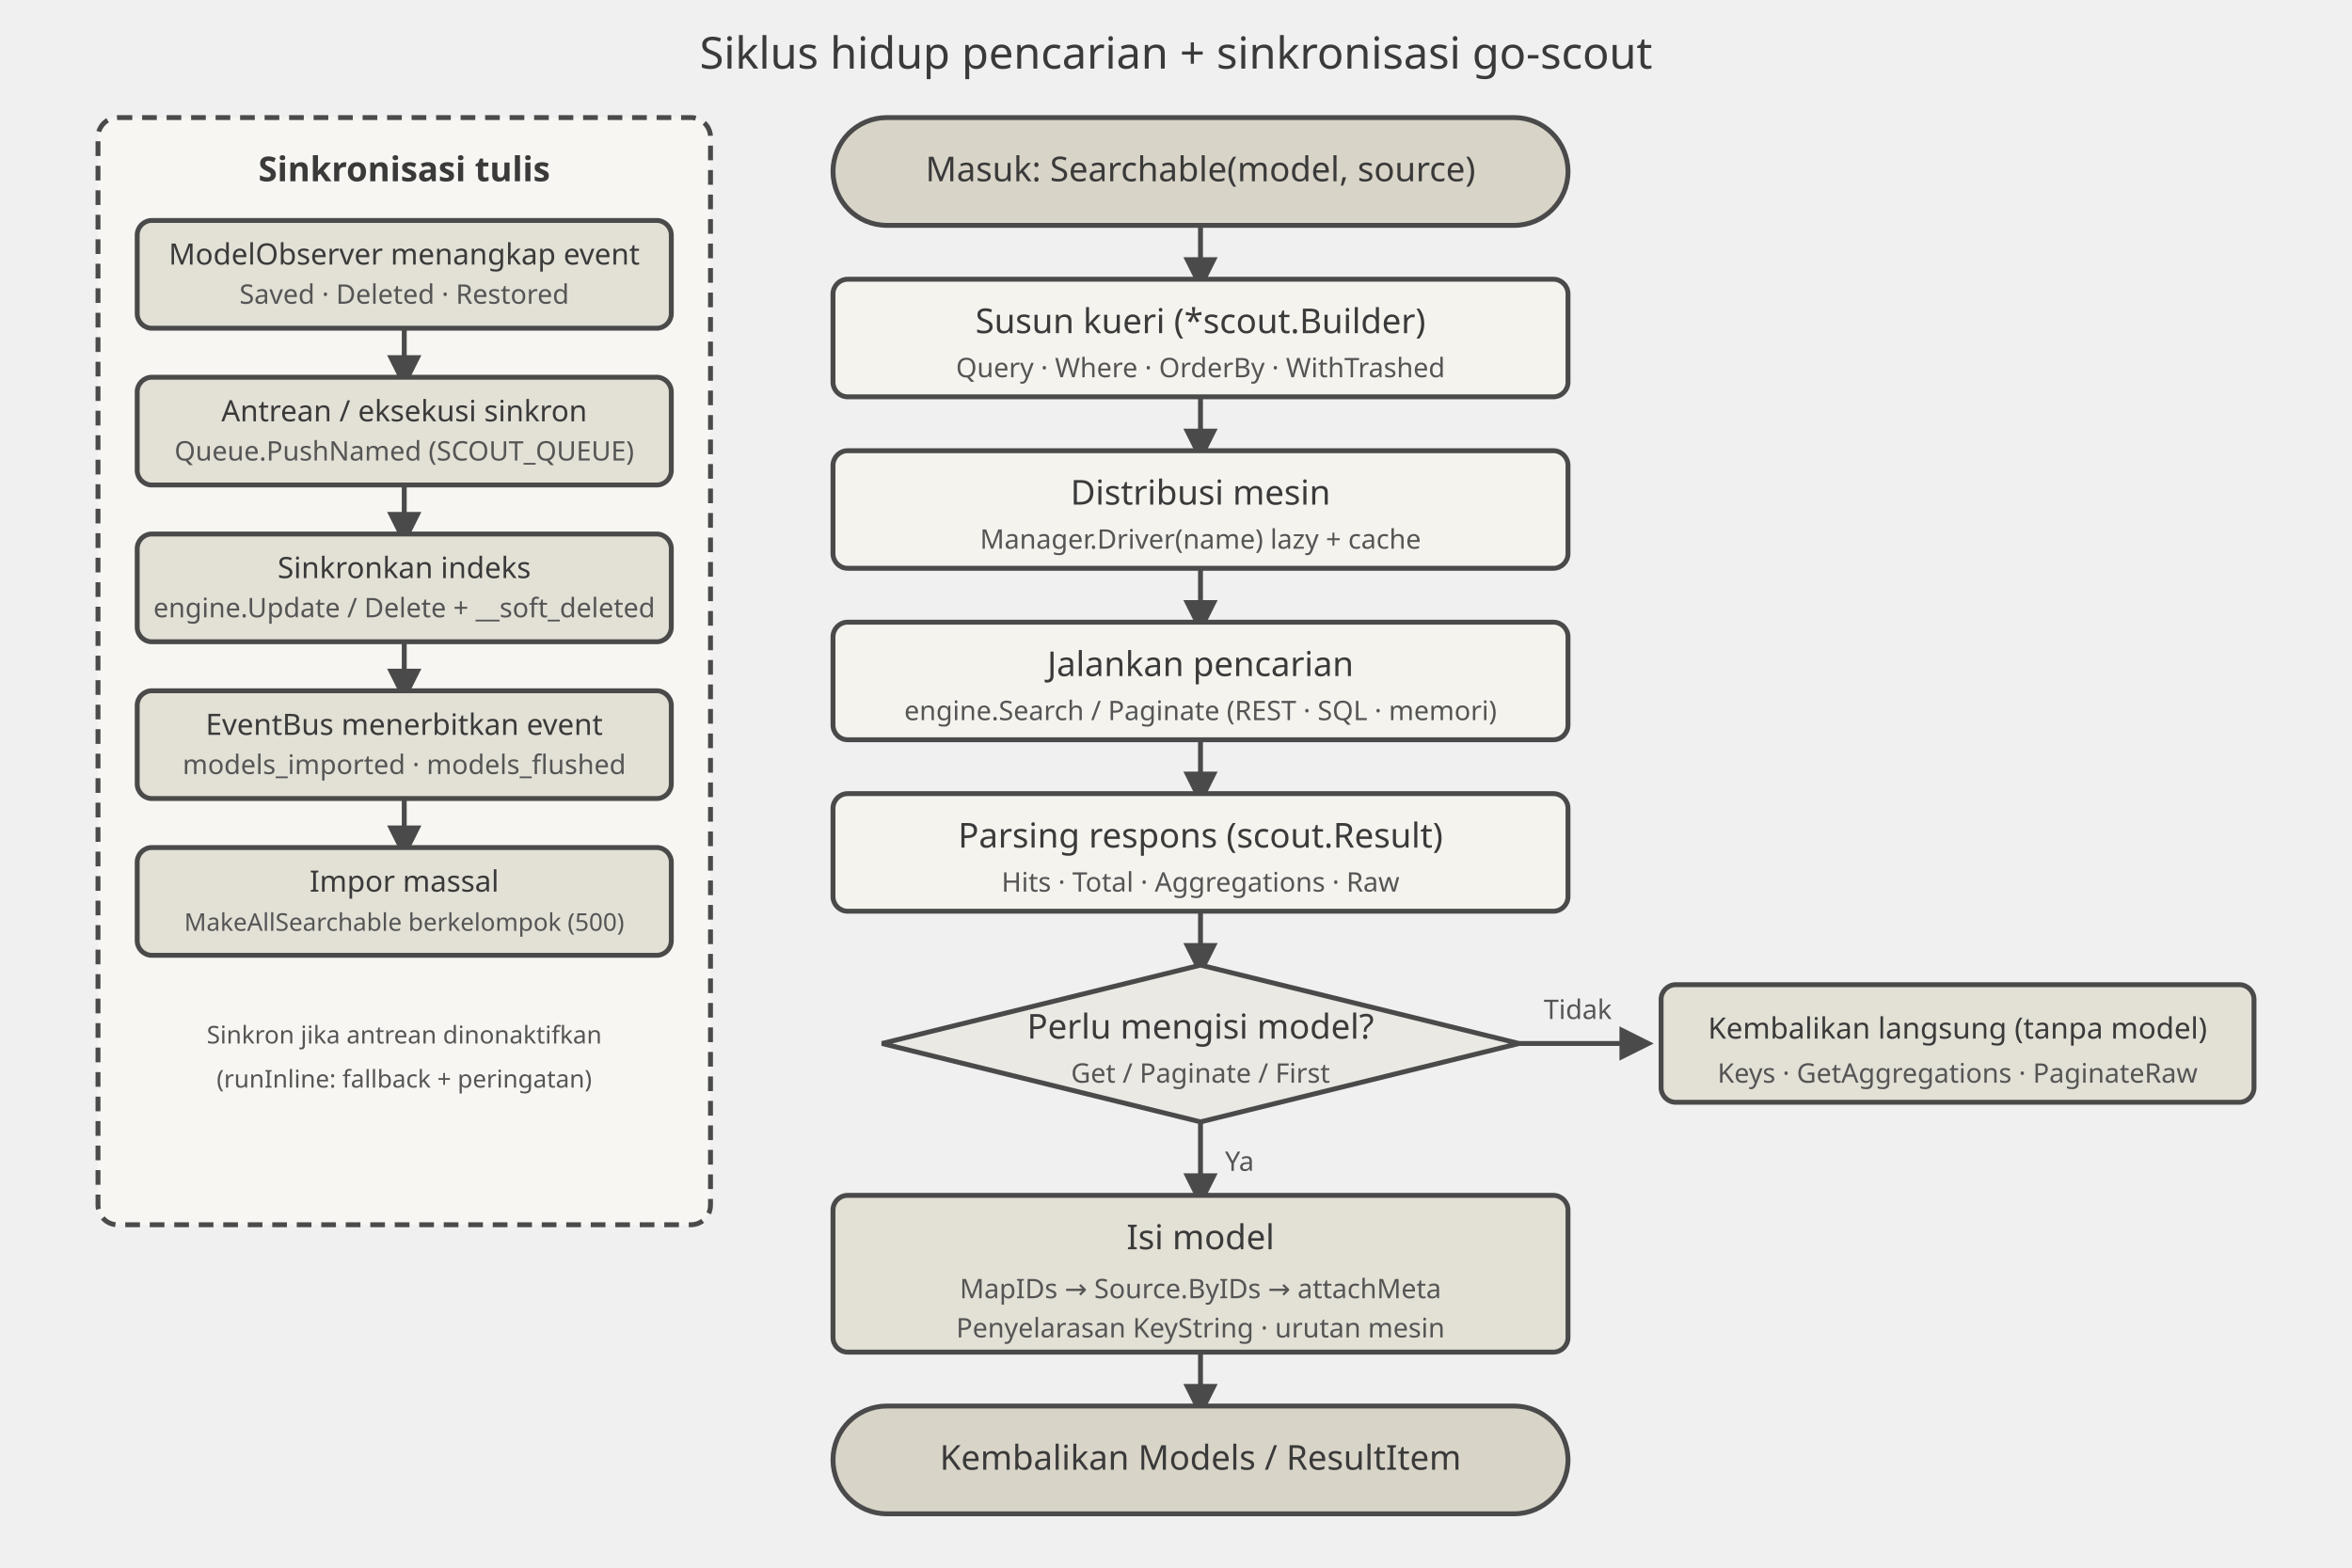
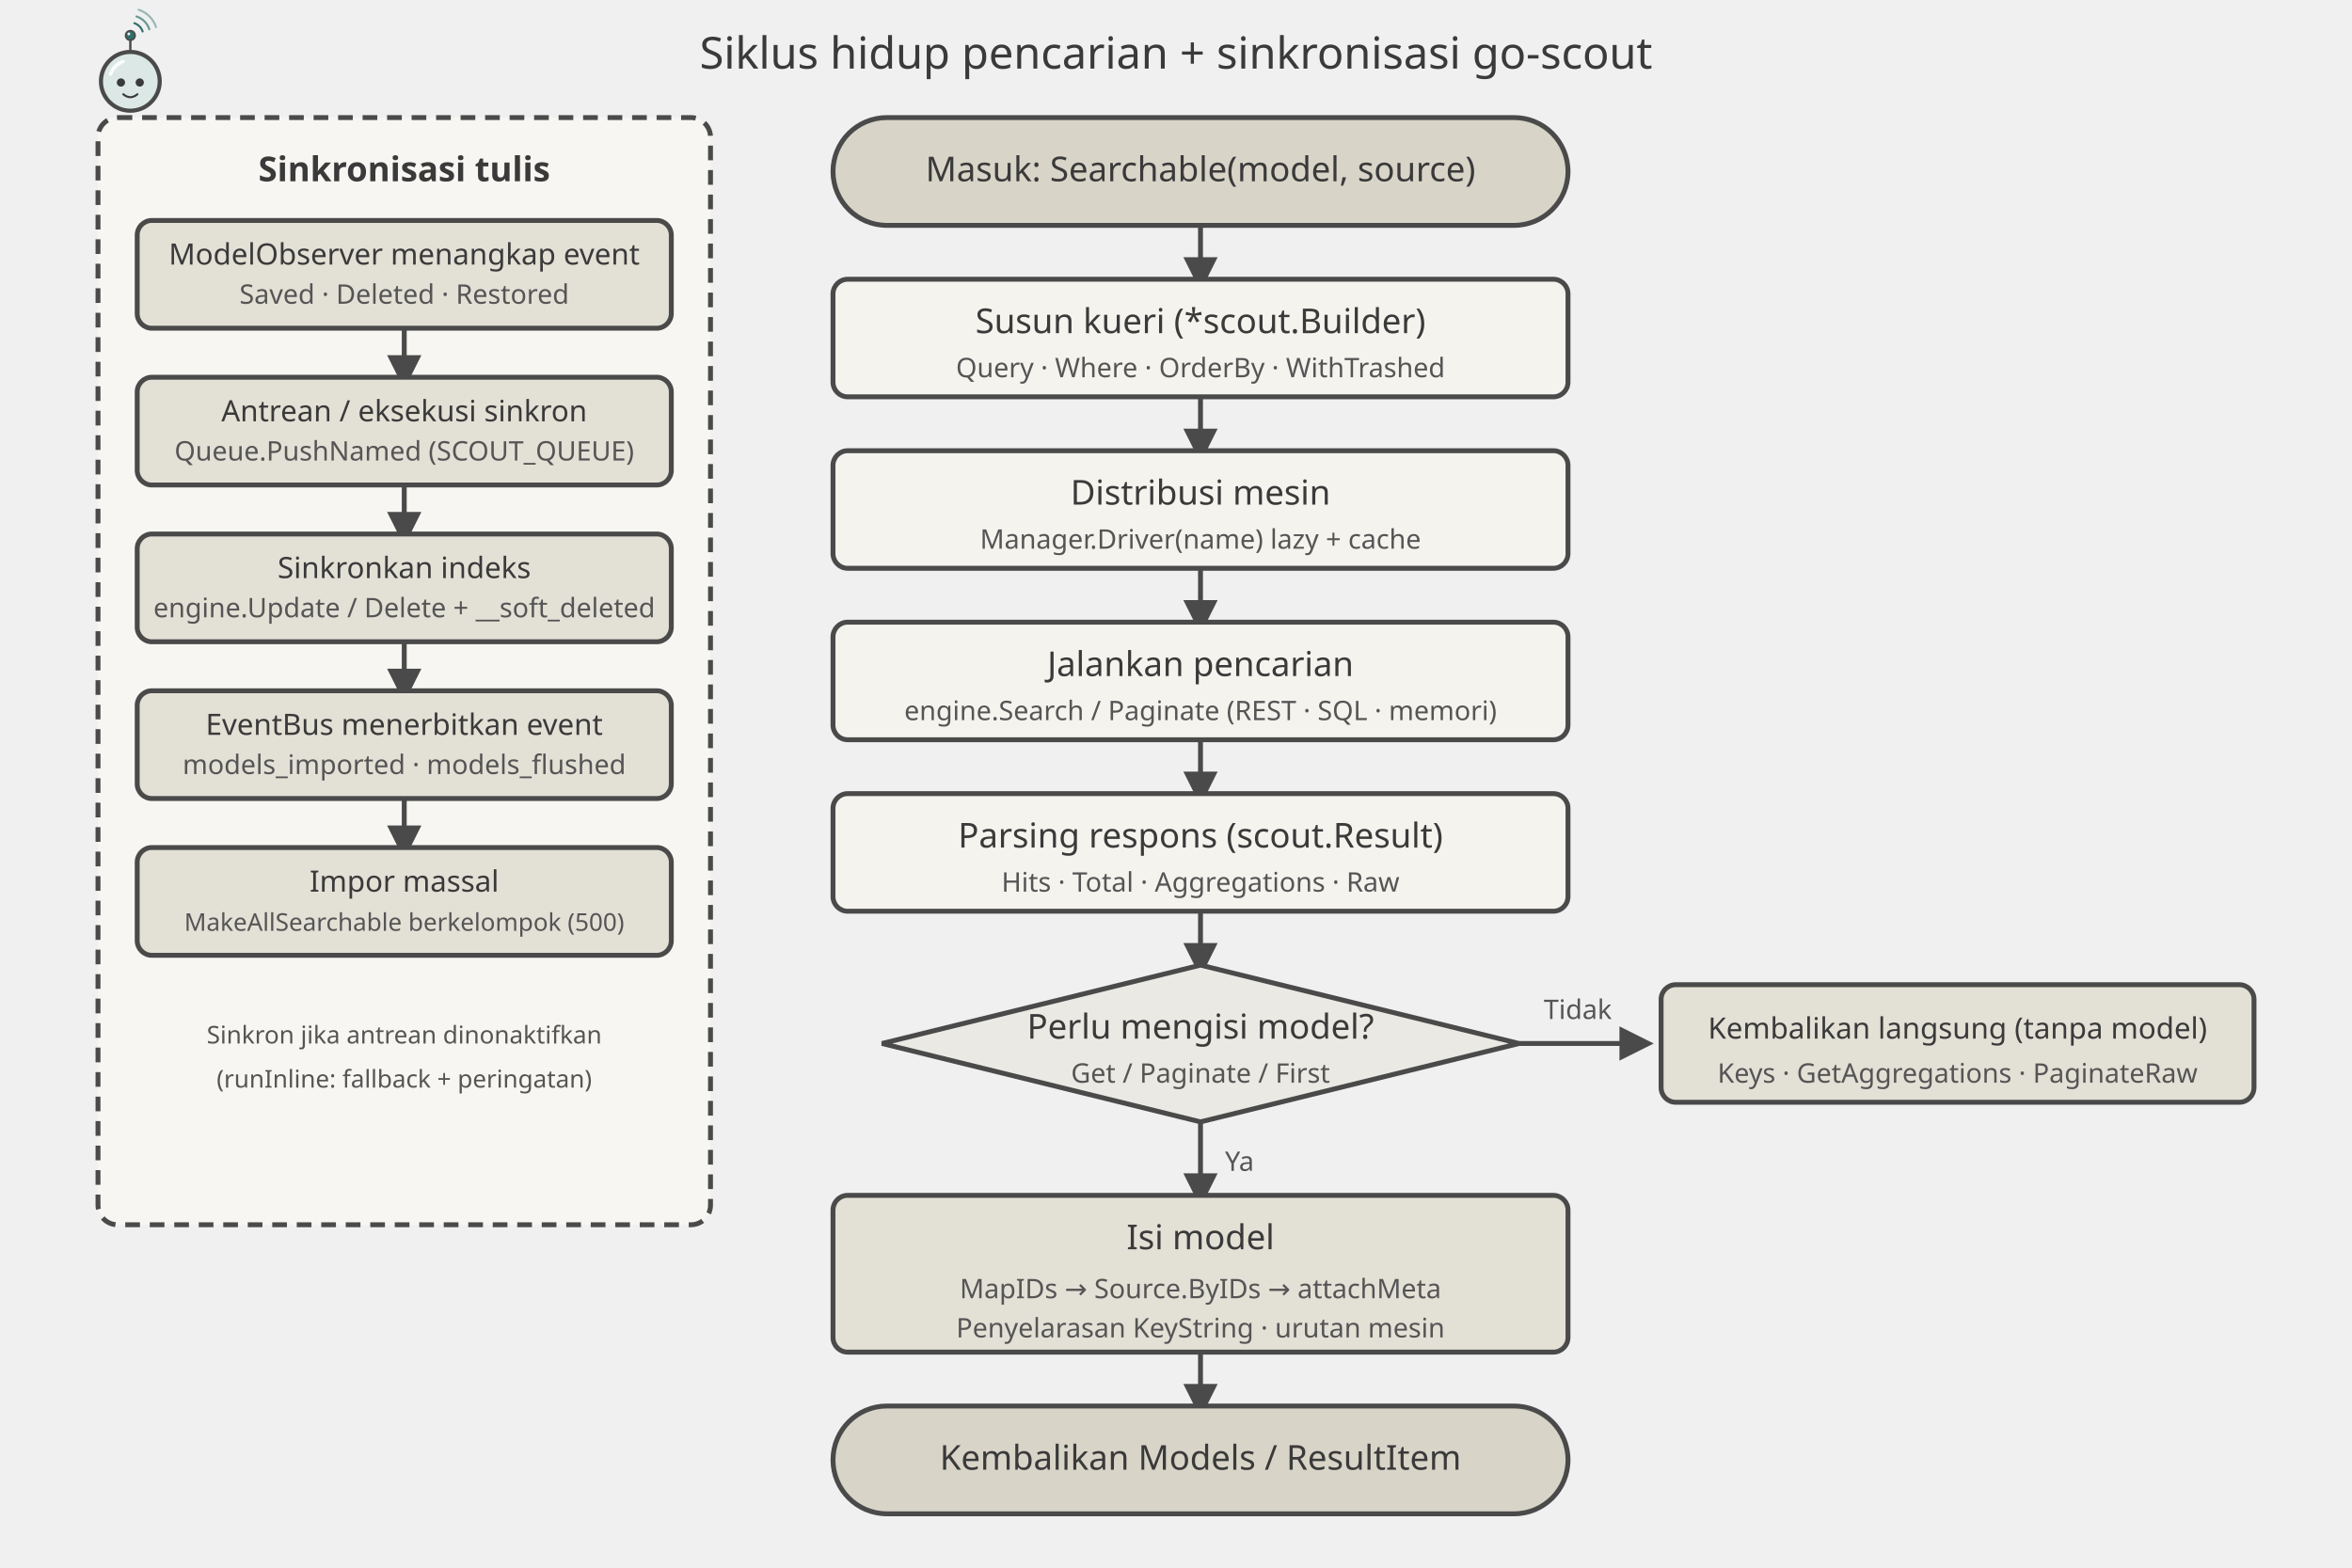
<svg xmlns="http://www.w3.org/2000/svg" viewBox="0 0 960 640" font-family="'PingFang SC','Microsoft YaHei',sans-serif">
  <defs>
    <marker id="arrow" viewBox="0 0 10 10" refX="5" refY="5" markerWidth="7" markerHeight="7" orient="auto-start-reverse">
      <path d="M 0 0 L 10 5 L 0 10 z" fill="#4a4a4a" />
    </marker>
  </defs>
  <text x="480" y="28" text-anchor="middle" font-size="18" fill="#3a3a3a">Siklus hidup pencarian + sinkronisasi go-scout</text>
  <rect x="40" y="48" width="250" height="452" rx="8" fill="#f7f6f2" stroke="#4a4a4a" stroke-width="2" stroke-dasharray="6 4" />
  <text x="165" y="74" text-anchor="middle" font-size="14" font-weight="bold" fill="#3a3a3a">Sinkronisasi tulis</text>
  <rect x="56" y="90" width="218" height="44" rx="6" fill="#e3e0d6" stroke="#4a4a4a" stroke-width="2" />
  <text x="165" y="108" text-anchor="middle" font-size="12" fill="#3a3a3a">ModelObserver menangkap event</text>
  <text x="165" y="124" text-anchor="middle" font-size="11" fill="#555">Saved · Deleted · Restored</text>
  <line x1="165" y1="134" x2="165" y2="152" stroke="#4a4a4a" stroke-width="2" marker-end="url(#arrow)" />
  <rect x="56" y="154" width="218" height="44" rx="6" fill="#e3e0d6" stroke="#4a4a4a" stroke-width="2" />
  <text x="165" y="172" text-anchor="middle" font-size="12" fill="#3a3a3a">Antrean / eksekusi sinkron</text>
  <text x="165" y="188" text-anchor="middle" font-size="11" fill="#555">Queue.PushNamed (SCOUT_QUEUE)</text>
  <line x1="165" y1="198" x2="165" y2="216" stroke="#4a4a4a" stroke-width="2" marker-end="url(#arrow)" />
  <rect x="56" y="218" width="218" height="44" rx="6" fill="#e3e0d6" stroke="#4a4a4a" stroke-width="2" />
  <text x="165" y="236" text-anchor="middle" font-size="12" fill="#3a3a3a">Sinkronkan indeks</text>
  <text x="165" y="252" text-anchor="middle" font-size="11" fill="#555">engine.Update / Delete + __soft_deleted</text>
  <line x1="165" y1="262" x2="165" y2="280" stroke="#4a4a4a" stroke-width="2" marker-end="url(#arrow)" />
  <rect x="56" y="282" width="218" height="44" rx="6" fill="#e3e0d6" stroke="#4a4a4a" stroke-width="2" />
  <text x="165" y="300" text-anchor="middle" font-size="12" fill="#3a3a3a">EventBus menerbitkan event</text>
  <text x="165" y="316" text-anchor="middle" font-size="11" fill="#555">models_imported · models_flushed</text>
  <line x1="165" y1="326" x2="165" y2="344" stroke="#4a4a4a" stroke-width="2" marker-end="url(#arrow)" />
  <rect x="56" y="346" width="218" height="44" rx="6" fill="#e3e0d6" stroke="#4a4a4a" stroke-width="2" />
  <text x="165" y="364" text-anchor="middle" font-size="12" fill="#3a3a3a">Impor massal</text>
  <text x="165" y="380" text-anchor="middle" font-size="10" fill="#555">MakeAllSearchable berkelompok (500)</text>
  <text x="165" y="426" text-anchor="middle" font-size="10" fill="#555">Sinkron jika antrean dinonaktifkan</text>
  <text x="165" y="444" text-anchor="middle" font-size="10" fill="#555">(runInline: fallback + peringatan)</text>
  <rect x="340" y="48" width="300" height="44" rx="22" fill="#d8d4c8" stroke="#4a4a4a" stroke-width="2" />
  <text x="490" y="74" text-anchor="middle" font-size="14" fill="#3a3a3a">Masuk: Searchable(model, source)</text>
  <line x1="490" y1="92" x2="490" y2="112" stroke="#4a4a4a" stroke-width="2" marker-end="url(#arrow)" />
  <rect x="340" y="114" width="300" height="48" rx="6" fill="#f4f3ee" stroke="#4a4a4a" stroke-width="2" />
  <text x="490" y="136" text-anchor="middle" font-size="14" fill="#3a3a3a">Susun kueri (*scout.Builder)</text>
  <text x="490" y="154" text-anchor="middle" font-size="11" fill="#555">Query · Where · OrderBy · WithTrashed</text>
  <line x1="490" y1="162" x2="490" y2="182" stroke="#4a4a4a" stroke-width="2" marker-end="url(#arrow)" />
  <rect x="340" y="184" width="300" height="48" rx="6" fill="#f4f3ee" stroke="#4a4a4a" stroke-width="2" />
  <text x="490" y="206" text-anchor="middle" font-size="14" fill="#3a3a3a">Distribusi mesin</text>
  <text x="490" y="224" text-anchor="middle" font-size="11" fill="#555">Manager.Driver(name) lazy + cache</text>
  <line x1="490" y1="232" x2="490" y2="252" stroke="#4a4a4a" stroke-width="2" marker-end="url(#arrow)" />
  <rect x="340" y="254" width="300" height="48" rx="6" fill="#f4f3ee" stroke="#4a4a4a" stroke-width="2" />
  <text x="490" y="276" text-anchor="middle" font-size="14" fill="#3a3a3a">Jalankan pencarian</text>
  <text x="490" y="294" text-anchor="middle" font-size="11" fill="#555">engine.Search / Paginate (REST · SQL · memori)</text>
  <line x1="490" y1="302" x2="490" y2="322" stroke="#4a4a4a" stroke-width="2" marker-end="url(#arrow)" />
  <rect x="340" y="324" width="300" height="48" rx="6" fill="#f4f3ee" stroke="#4a4a4a" stroke-width="2" />
  <text x="490" y="346" text-anchor="middle" font-size="14" fill="#3a3a3a">Parsing respons (scout.Result)</text>
  <text x="490" y="364" text-anchor="middle" font-size="11" fill="#555">Hits · Total · Aggregations · Raw</text>
  <line x1="490" y1="372" x2="490" y2="392" stroke="#4a4a4a" stroke-width="2" marker-end="url(#arrow)" />
  <polygon points="490,394 620,426 490,458 360,426" fill="#ebe9e3" stroke="#4a4a4a" stroke-width="2" />
  <text x="490" y="424" text-anchor="middle" font-size="14" fill="#3a3a3a">Perlu mengisi model?</text>
  <text x="490" y="442" text-anchor="middle" font-size="11" fill="#555">Get / Paginate / First</text>
  <line x1="620" y1="426" x2="668" y2="426" stroke="#4a4a4a" stroke-width="2" marker-end="url(#arrow)" />
  <text x="644" y="416" text-anchor="middle" font-size="11" fill="#555">Tidak</text>
  <rect x="678" y="402" width="242" height="48" rx="6" fill="#e3e0d6" stroke="#4a4a4a" stroke-width="2" />
  <text x="799" y="424" text-anchor="middle" font-size="12" fill="#3a3a3a">Kembalikan langsung (tanpa model)</text>
  <text x="799" y="442" text-anchor="middle" font-size="11" fill="#555">Keys · GetAggregations · PaginateRaw</text>
  <line x1="490" y1="458" x2="490" y2="486" stroke="#4a4a4a" stroke-width="2" marker-end="url(#arrow)" />
  <text x="500" y="478" font-size="11" fill="#555">Ya</text>
  <rect x="340" y="488" width="300" height="64" rx="6" fill="#e3e0d6" stroke="#4a4a4a" stroke-width="2" />
  <text x="490" y="510" text-anchor="middle" font-size="14" fill="#3a3a3a">Isi model</text>
  <text x="490" y="530" text-anchor="middle" font-size="11" fill="#555">MapIDs → Source.ByIDs → attachMeta</text>
  <text x="490" y="546" text-anchor="middle" font-size="11" fill="#555">Penyelarasan KeyString · urutan mesin</text>
  <line x1="490" y1="552" x2="490" y2="572" stroke="#4a4a4a" stroke-width="2" marker-end="url(#arrow)" />
  <rect x="340" y="574" width="300" height="44" rx="22" fill="#d8d4c8" stroke="#4a4a4a" stroke-width="2" />
  <text x="490" y="600" text-anchor="middle" font-size="14" fill="#3a3a3a">Kembalikan Models / ResultItem</text>
+   <g transform="translate(22,2) scale(0.24)">
+     <g fill="none" stroke="#2f6f6a" stroke-width="3.5" stroke-linecap="round">
+       <path d="M 136.8 31.1 A 22 22 0 0 1 150.9 45.2" />
+       <path d="M 140.5 19.7 A 34 34 0 0 1 162.3 41.5" opacity=".7" />
+       <path d="M 144.2 8.3 A 46 46 0 0 1 173.7 37.8" opacity=".45" />
+     </g>
+     <line x1="130" y1="82" x2="130" y2="58" stroke="#4a4a4a" stroke-width="4" stroke-linecap="round" />
+     <circle cx="130" cy="52" r="8" fill="#2f6f6a" stroke="#4a4a4a" stroke-width="3" />
+     <circle cx="127.4" cy="49.4" r="2.4" fill="#ffffff" opacity=".9" />
+     <circle cx="130" cy="130" r="50" fill="#dbe8e5" stroke="#4a4a4a" stroke-width="7" />
+     <path d="M 96.2 117.7 A 36 36 0 0 1 117.7 96.2" fill="none" stroke="#ffffff" stroke-width="6" stroke-linecap="round" opacity=".9" />
+     <circle cx="114" cy="132" r="7" fill="#3a3a3a" />
+     <circle cx="146" cy="132" r="7" fill="#3a3a3a" />
+     <path d="M 118 152 Q 130 162 142 152" fill="none" stroke="#3a3a3a" stroke-width="3.5" stroke-linecap="round" />
+   </g>
</svg>
